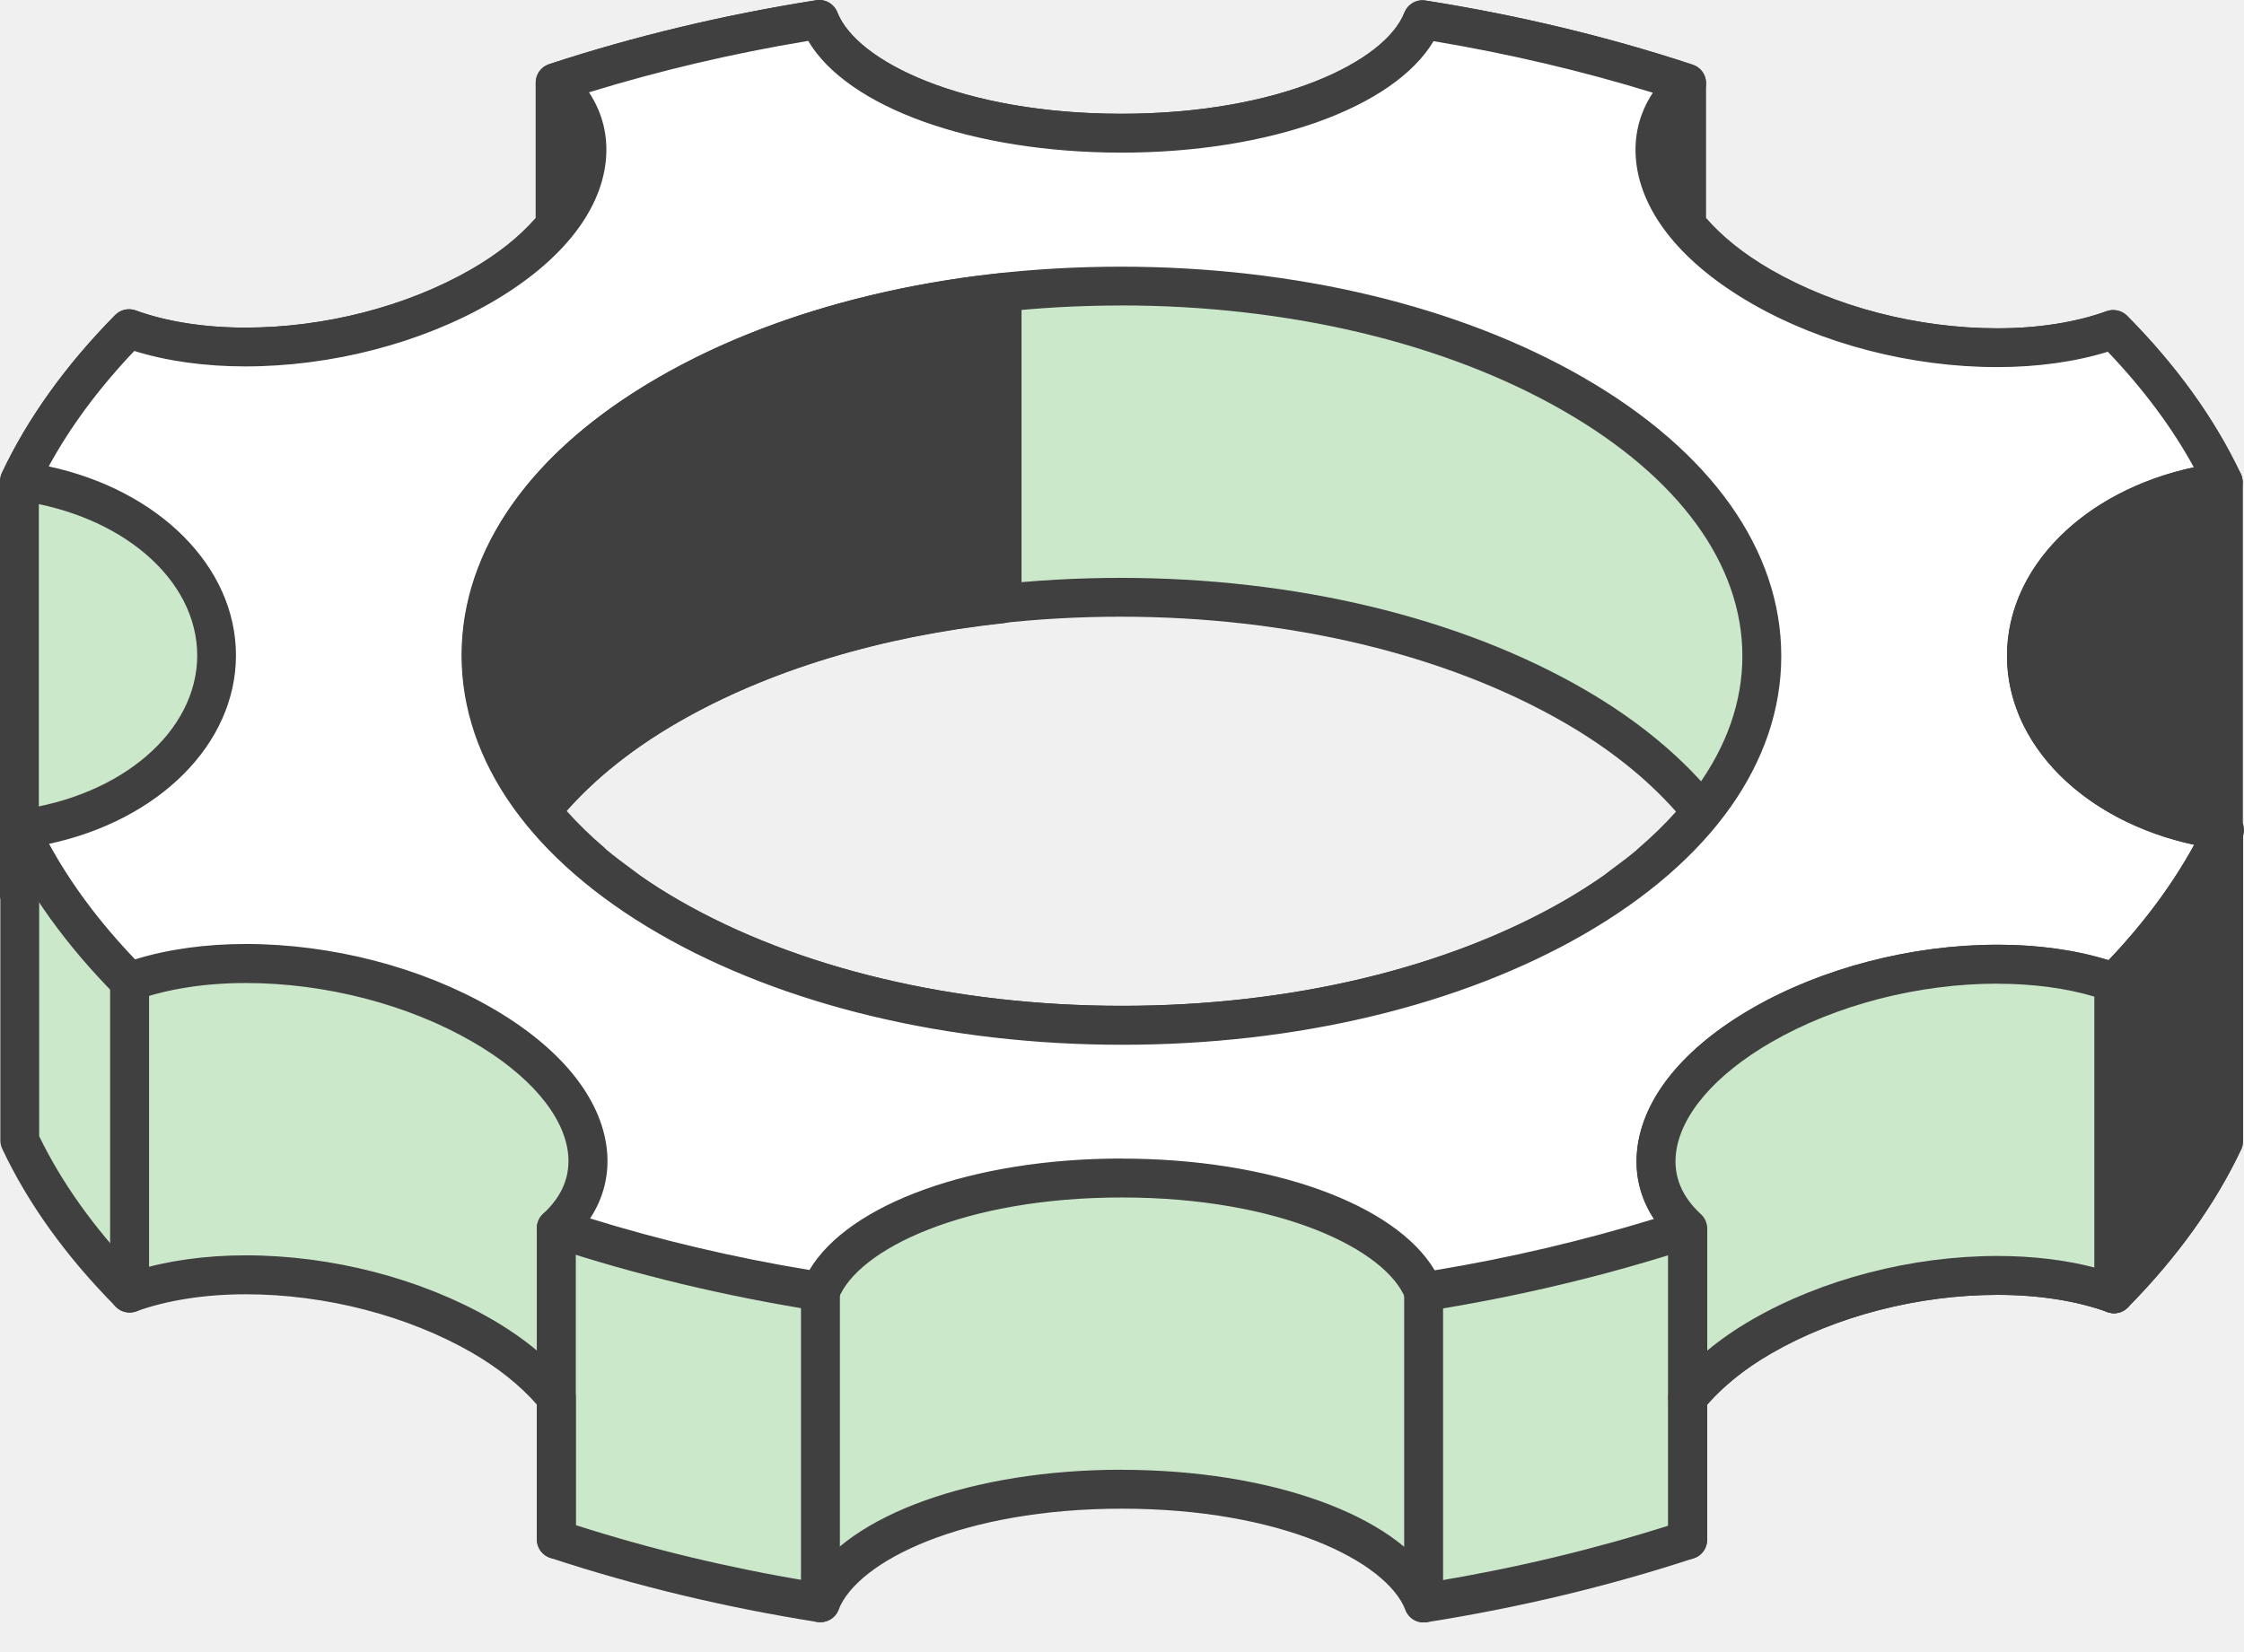
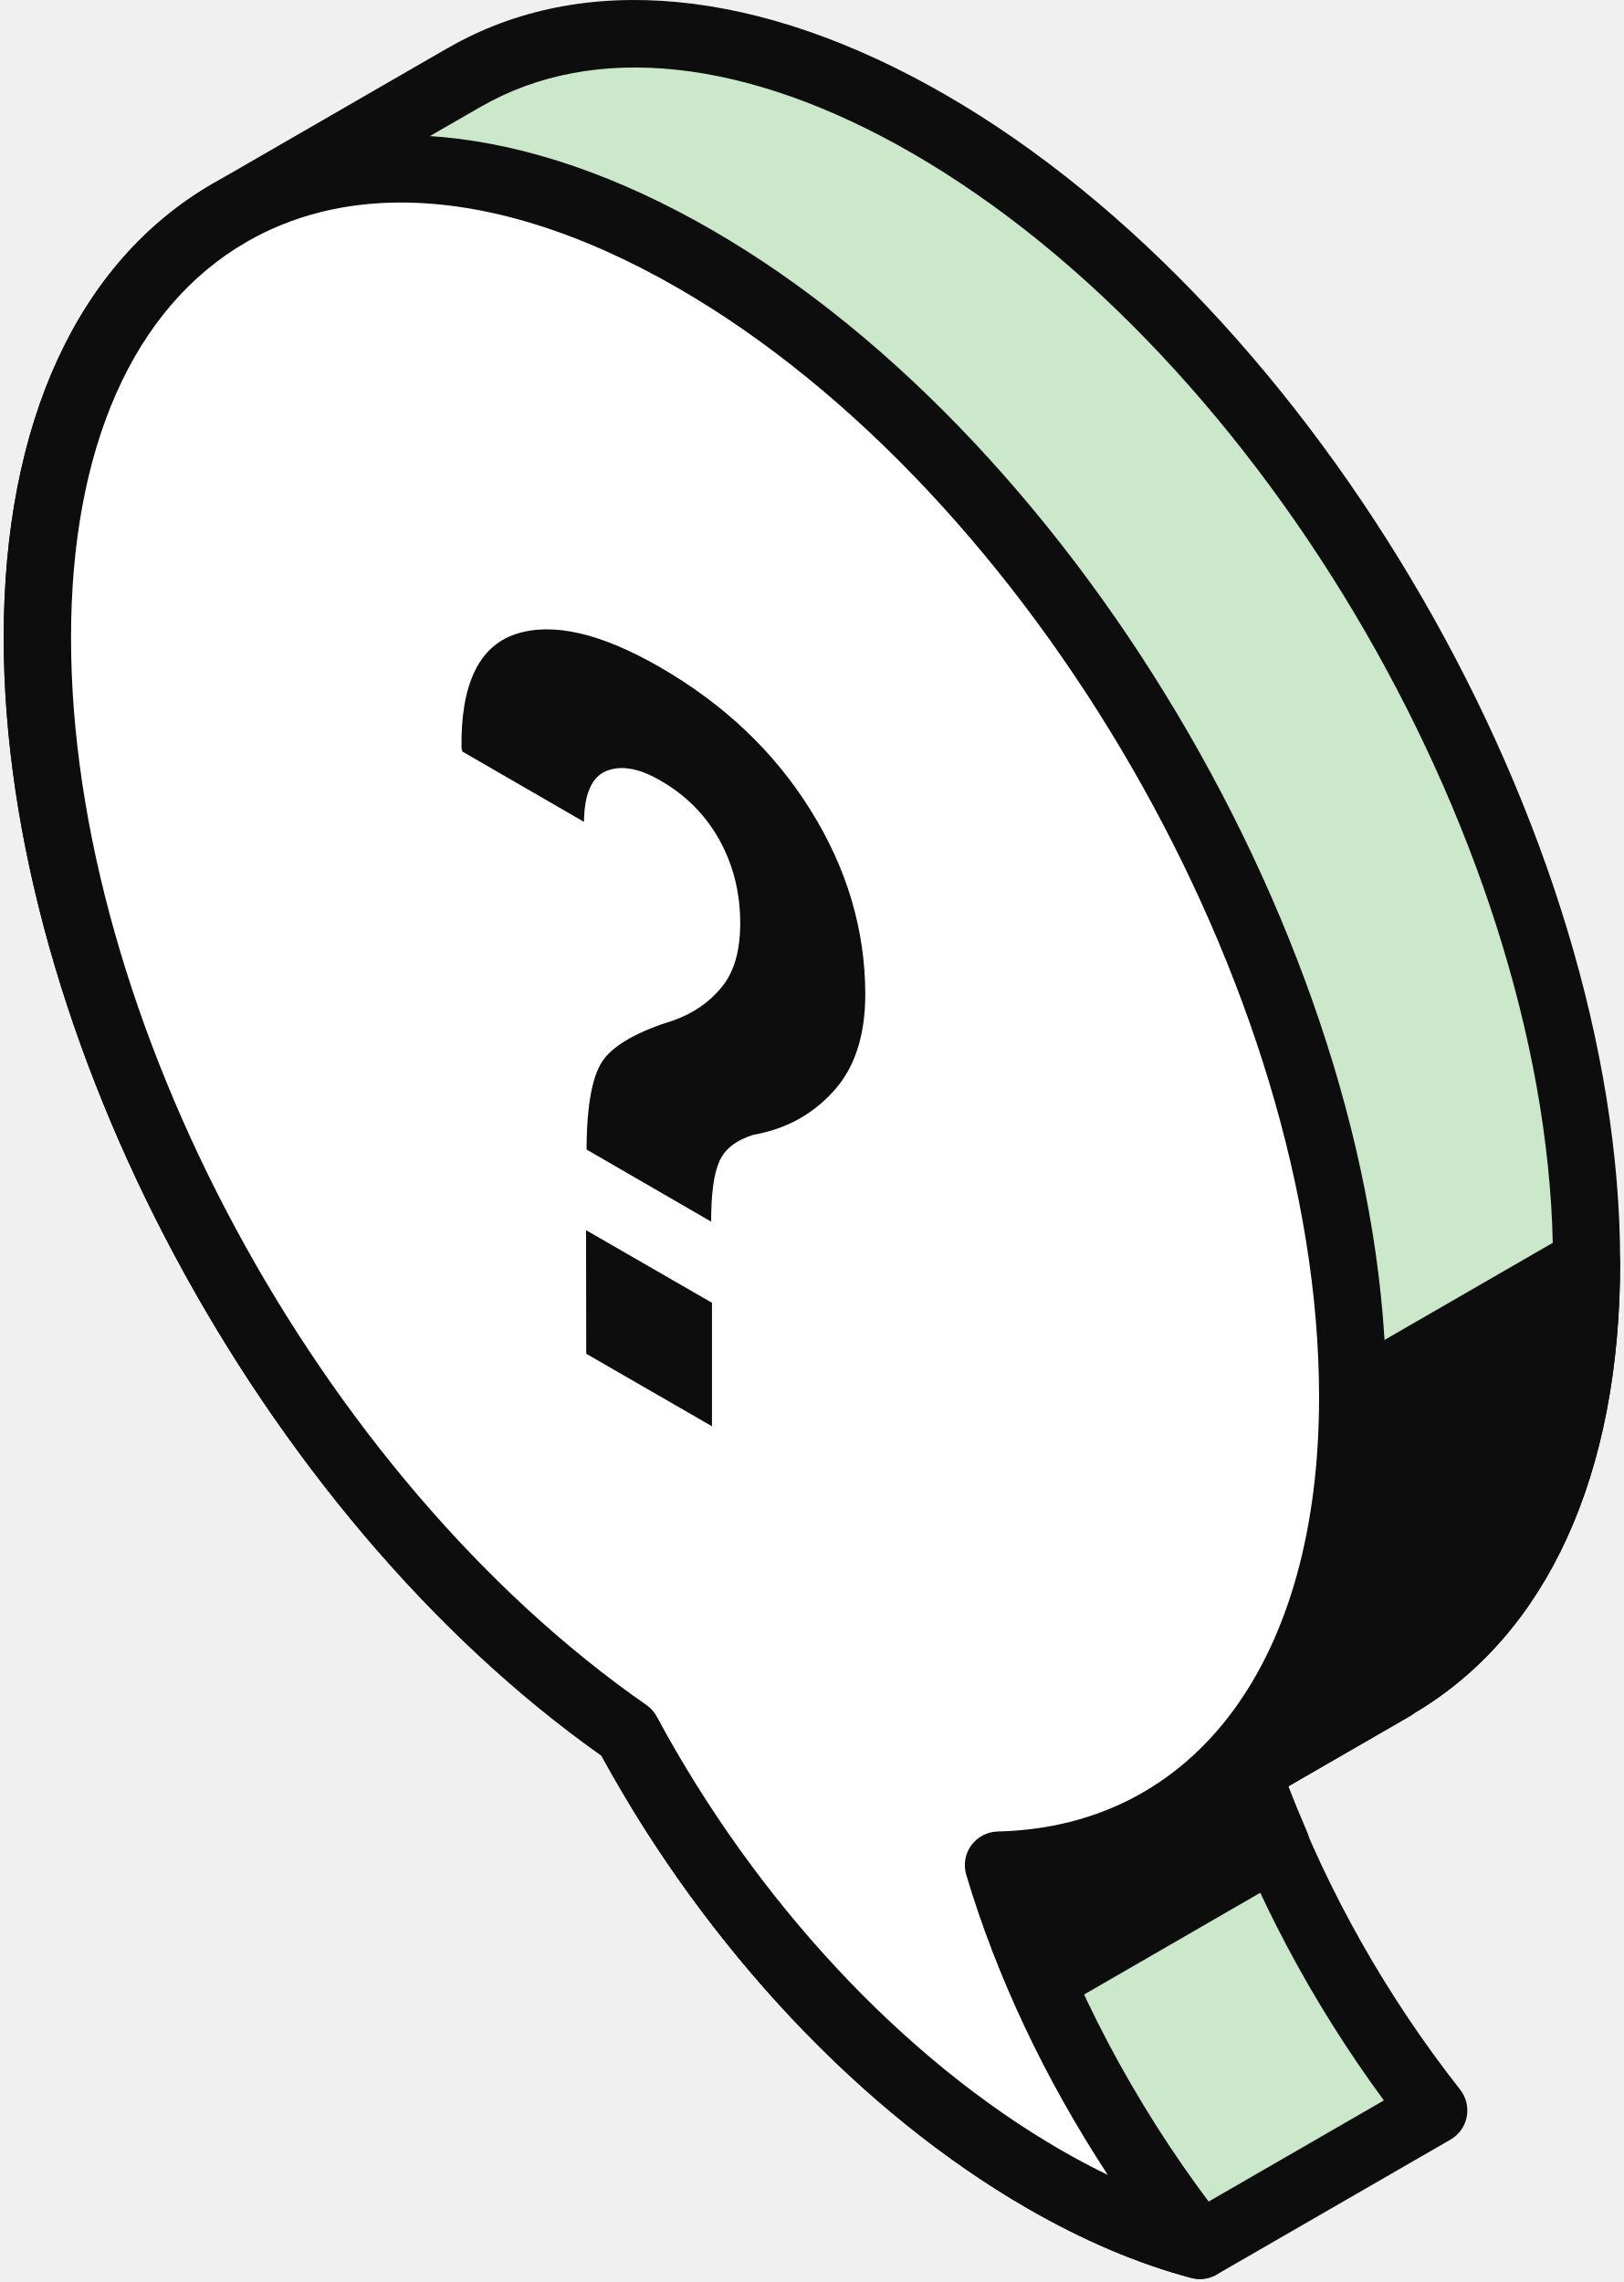
- <svg xmlns="http://www.w3.org/2000/svg" width="72" height="53" viewBox="0 0 72 53" fill="none">
-   <path d="M71.328 26.64V15.472C70.528 13.776 69.346 12.134 67.805 10.577C64.695 11.707 59.933 11.18 56.503 9.198C55.459 8.595 54.68 7.922 54.111 7.227V2.674C51.415 1.783 48.574 1.101 45.639 0.639C44.828 2.708 40.816 4.283 35.962 4.283C31.112 4.281 27.093 2.703 26.284 0.632C23.351 1.094 20.51 1.774 17.811 2.662V7.231C17.245 7.922 16.47 8.591 15.436 9.189C12.01 11.166 7.246 11.691 4.134 10.559C2.597 12.116 1.42 13.758 0.62 15.451V28.767C0.62 28.767 0.629 28.769 0.631 28.769V36.612C1.431 38.305 2.613 39.949 4.154 41.504C7.262 40.376 12.026 40.901 15.459 42.883C16.498 43.486 17.279 44.161 17.846 44.854V49.41C20.544 50.301 23.385 50.983 26.318 51.446C27.129 49.378 31.139 47.798 35.994 47.803C40.847 47.803 44.864 49.38 45.673 51.453C48.606 50.992 51.447 50.31 54.148 49.423V44.856C54.714 44.165 55.487 43.495 56.521 42.899C59.949 40.922 64.713 40.397 67.823 41.529C69.362 39.969 70.539 38.33 71.34 36.635V26.646C71.34 26.646 71.333 26.646 71.326 26.644L71.328 26.64ZM52.97 27.71C52.97 27.71 52.975 27.712 52.975 27.715C52.95 27.733 52.925 27.753 52.9 27.771C52.652 27.981 52.379 28.181 52.109 28.383C52.004 28.46 51.911 28.542 51.802 28.617C51.4 28.899 50.972 29.174 50.517 29.435C42.498 34.066 29.486 34.061 21.46 29.426C20.998 29.16 20.569 28.883 20.164 28.599C20.066 28.531 19.98 28.456 19.885 28.387C19.598 28.178 19.314 27.965 19.055 27.747C19.03 27.728 19.007 27.71 18.982 27.69C18.984 27.69 18.987 27.687 18.989 27.685C18.368 27.151 17.82 26.596 17.359 26.023C18.346 24.798 19.689 23.646 21.439 22.636C29.459 18.006 42.468 18.011 50.497 22.648C52.254 23.662 53.604 24.819 54.593 26.048C54.134 26.621 53.586 27.176 52.966 27.708L52.97 27.71Z" fill="#CBE8CA" />
-   <path d="M45.677 52.072C45.424 52.072 45.19 51.919 45.097 51.676C44.481 50.099 41.083 48.421 35.998 48.421C30.913 48.421 27.519 50.094 26.903 51.669C26.796 51.94 26.516 52.099 26.225 52.058C23.266 51.59 20.381 50.899 17.653 49.999C17.399 49.915 17.226 49.676 17.226 49.405V45.08C16.687 44.464 15.989 43.907 15.153 43.42C13.082 42.225 10.434 41.54 7.886 41.54C6.574 41.54 5.36 41.731 4.371 42.088C4.146 42.168 3.887 42.113 3.717 41.94C2.128 40.338 0.9 38.631 0.073 36.874C0.032 36.789 0.011 36.699 0.011 36.605V28.879C0.005 28.84 0 28.802 0 28.761V15.445C0 15.354 0.02 15.263 0.059 15.179C0.889 13.419 2.112 11.717 3.694 10.112C3.864 9.939 4.123 9.88 4.351 9.964C5.342 10.325 6.56 10.516 7.874 10.516C10.418 10.516 13.064 9.832 15.126 8.641C15.955 8.161 16.646 7.611 17.187 6.995V2.654C17.187 2.383 17.36 2.144 17.617 2.06C20.349 1.162 23.232 0.474 26.189 0.008C26.482 -0.038 26.762 0.126 26.866 0.396C27.482 1.969 30.878 3.647 35.966 3.652C41.048 3.652 44.445 1.978 45.061 0.405C45.167 0.135 45.447 -0.029 45.738 0.017C48.702 0.485 51.589 1.176 54.31 2.076C54.565 2.16 54.74 2.399 54.74 2.67V6.995C55.281 7.614 55.978 8.171 56.815 8.655C58.886 9.85 61.532 10.537 64.08 10.537C65.392 10.537 66.606 10.346 67.592 9.987C67.819 9.907 68.076 9.962 68.249 10.134C69.84 11.742 71.063 13.447 71.893 15.204C71.934 15.288 71.954 15.379 71.954 15.47V26.472C71.963 26.526 71.966 26.581 71.966 26.64V36.628C71.966 36.721 71.947 36.812 71.906 36.894C71.077 38.651 69.854 40.356 68.272 41.961C68.099 42.134 67.842 42.193 67.615 42.109C66.624 41.749 65.405 41.559 64.091 41.559C61.545 41.559 58.902 42.243 56.838 43.434C56.01 43.911 55.317 44.464 54.776 45.08V49.419C54.776 49.69 54.603 49.928 54.349 50.012C51.619 50.908 48.734 51.599 45.777 52.065C45.745 52.07 45.713 52.07 45.679 52.07L45.677 52.072ZM35.984 47.173C40.771 47.175 44.767 48.628 46.031 50.758C48.609 50.331 51.128 49.728 53.526 48.967V44.852C53.526 44.707 53.576 44.568 53.667 44.457C54.321 43.657 55.178 42.95 56.21 42.354C58.461 41.056 61.332 40.311 64.089 40.311C65.383 40.311 66.606 40.483 67.651 40.808C68.965 39.426 69.997 37.976 70.715 36.489V26.765C70.706 26.724 70.702 26.681 70.702 26.638V15.613C69.983 14.129 68.949 12.676 67.628 11.292C66.587 11.614 65.369 11.785 64.078 11.785C61.318 11.785 58.443 11.039 56.19 9.737C55.144 9.134 54.283 8.421 53.628 7.618C53.537 7.507 53.489 7.368 53.489 7.223V3.124C51.098 2.358 48.58 1.753 45.995 1.324C44.727 3.454 40.735 4.902 35.97 4.902C31.19 4.897 27.194 3.447 25.93 1.315C23.352 1.742 20.836 2.344 18.435 3.111V7.225C18.435 7.37 18.385 7.509 18.294 7.623C17.64 8.418 16.783 9.128 15.748 9.723C13.5 11.021 10.629 11.764 7.872 11.764C6.576 11.764 5.356 11.596 4.308 11.269C2.994 12.649 1.966 14.099 1.246 15.585V28.647C1.255 28.688 1.257 28.724 1.257 28.765V36.467C1.978 37.951 3.012 39.404 4.333 40.783C5.374 40.461 6.592 40.29 7.883 40.29C10.645 40.29 13.521 41.036 15.776 42.34C16.821 42.945 17.683 43.657 18.333 44.457C18.424 44.566 18.474 44.707 18.474 44.848V48.949C20.87 49.717 23.386 50.322 25.968 50.749C27.235 48.621 31.222 47.171 35.984 47.171V47.173ZM36.004 33.532C30.403 33.532 25.13 32.266 21.147 29.97C20.67 29.695 20.227 29.411 19.806 29.113C19.742 29.072 19.679 29.022 19.617 28.974C19.217 28.677 18.919 28.454 18.651 28.224C18.628 28.206 18.608 28.183 18.585 28.161H18.583C17.926 27.597 17.351 27.013 16.874 26.419C16.689 26.19 16.692 25.865 16.874 25.635C17.951 24.294 19.385 23.107 21.129 22.1C25.098 19.809 30.362 18.547 35.954 18.547C41.546 18.547 46.829 19.814 50.809 22.112C52.562 23.121 53.999 24.314 55.081 25.662C55.263 25.89 55.265 26.215 55.081 26.442C54.626 27.01 54.078 27.574 53.449 28.122C53.423 28.154 53.394 28.179 53.364 28.204C53.044 28.47 52.762 28.679 52.48 28.888L52.164 29.129C51.741 29.422 51.303 29.706 50.83 29.981C46.861 32.273 41.596 33.534 36.002 33.534L36.004 33.532ZM19.46 27.274C19.747 27.511 20.001 27.699 20.256 27.886C20.261 27.888 20.39 27.986 20.395 27.99L20.522 28.088C20.915 28.365 21.329 28.631 21.772 28.886C25.568 31.077 30.622 32.282 36.004 32.282C41.387 32.282 46.425 31.079 50.207 28.897C50.646 28.642 51.057 28.377 51.446 28.106L51.739 27.881C52.001 27.688 52.26 27.495 52.498 27.294C52.517 27.274 52.537 27.254 52.56 27.235C53.014 26.844 53.423 26.447 53.776 26.049C52.835 24.983 51.628 24.021 50.187 23.189C46.393 21 41.34 19.793 35.954 19.793C30.569 19.793 25.534 20.996 21.754 23.18C20.317 24.008 19.117 24.965 18.178 26.024C18.538 26.426 18.944 26.824 19.397 27.21C19.419 27.231 19.44 27.251 19.458 27.272L19.46 27.274Z" fill="#404040" />
-   <path d="M56.526 32.905C59.954 30.927 64.719 30.404 67.828 31.534C69.367 29.977 70.545 28.336 71.345 26.64C67.755 26.172 65.025 23.855 65.021 21.053C65.016 18.25 67.746 15.936 71.331 15.467C70.531 13.772 69.349 12.13 67.808 10.573C64.698 11.703 59.936 11.176 56.506 9.194C53.073 7.214 52.162 4.463 54.114 2.67C51.418 1.779 48.577 1.097 45.642 0.635C44.831 2.704 40.819 4.279 35.965 4.279C31.115 4.277 27.096 2.699 26.286 0.628C23.354 1.09 20.513 1.77 17.814 2.658C19.776 4.456 18.867 7.207 15.439 9.185C12.013 11.162 7.249 11.687 4.137 10.555C2.6 12.112 1.423 13.754 0.623 15.447C4.21 15.918 6.942 18.232 6.946 21.037C6.949 23.837 4.221 26.154 0.634 26.622C1.434 28.315 2.616 29.959 4.157 31.516C7.265 30.386 12.029 30.911 15.462 32.894C18.892 34.876 19.803 37.624 17.849 39.42C20.547 40.311 23.388 40.993 26.32 41.454C27.132 39.386 31.142 37.808 35.997 37.813C40.85 37.813 44.867 39.39 45.676 41.463C48.609 41.002 51.45 40.322 54.151 39.436C52.191 37.638 53.098 34.887 56.524 32.909L56.526 32.905ZM21.463 29.429C13.434 24.792 13.425 17.282 21.445 12.651C29.464 8.021 42.474 8.025 50.502 12.66C58.531 17.295 58.538 24.806 50.52 29.436C42.501 34.066 29.489 34.062 21.463 29.427V29.429Z" fill="white" />
-   <path d="M45.678 42.086C45.426 42.086 45.192 41.929 45.098 41.688C44.482 40.11 41.084 38.435 35.999 38.433C30.914 38.433 27.52 40.106 26.904 41.681C26.797 41.954 26.518 42.115 26.227 42.07C23.267 41.604 20.383 40.913 17.655 40.01C17.446 39.94 17.289 39.765 17.239 39.549C17.193 39.333 17.264 39.108 17.427 38.956C18.037 38.397 18.305 37.746 18.227 37.023C18.091 35.791 16.973 34.482 15.154 33.432C13.083 32.236 10.435 31.55 7.887 31.55C6.575 31.55 5.362 31.741 4.373 32.098C4.148 32.182 3.889 32.125 3.718 31.95C2.129 30.347 0.902 28.642 0.074 26.883C-0.012 26.703 -0.005 26.494 0.09 26.317C0.186 26.142 0.358 26.024 0.558 25.996C3.902 25.564 6.328 23.473 6.328 21.032C6.323 18.59 3.893 16.502 0.547 16.061C0.351 16.035 0.176 15.917 0.081 15.74C-0.014 15.567 -0.019 15.356 0.063 15.176C0.893 13.417 2.115 11.714 3.698 10.109C3.868 9.937 4.127 9.878 4.355 9.962C5.346 10.323 6.564 10.514 7.878 10.514C10.421 10.514 13.068 9.83 15.129 8.639C16.945 7.591 18.062 6.284 18.196 5.054C18.275 4.327 18.005 3.676 17.393 3.113C17.23 2.963 17.159 2.74 17.205 2.522C17.25 2.306 17.409 2.131 17.618 2.06C20.351 1.162 23.233 0.474 26.19 0.008C26.484 -0.038 26.763 0.126 26.868 0.396C27.484 1.969 30.88 3.647 35.967 3.651C41.05 3.651 44.446 1.978 45.062 0.405C45.169 0.135 45.449 -0.029 45.739 0.017C48.704 0.485 51.59 1.176 54.312 2.076C54.521 2.144 54.68 2.319 54.727 2.538C54.773 2.756 54.7 2.979 54.539 3.129C53.93 3.688 53.659 4.34 53.739 5.063C53.875 6.295 54.998 7.604 56.816 8.655C58.887 9.85 61.533 10.537 64.082 10.537C65.393 10.537 66.607 10.346 67.594 9.987C67.821 9.907 68.078 9.962 68.25 10.134C69.842 11.742 71.065 13.446 71.894 15.204C71.981 15.383 71.974 15.595 71.878 15.767C71.781 15.945 71.61 16.063 71.41 16.088C68.066 16.524 65.641 18.611 65.643 21.052C65.645 23.494 68.078 25.585 71.424 26.021C71.621 26.047 71.794 26.165 71.892 26.342C71.987 26.517 71.994 26.728 71.908 26.908C71.078 28.665 69.855 30.37 68.273 31.975C68.1 32.148 67.844 32.204 67.616 32.125C66.625 31.763 65.407 31.573 64.093 31.573C61.547 31.573 58.903 32.257 56.839 33.448C55.023 34.496 53.907 35.8 53.773 37.033C53.693 37.758 53.964 38.412 54.575 38.972C54.739 39.122 54.809 39.347 54.764 39.565C54.716 39.783 54.559 39.956 54.348 40.026C51.618 40.92 48.733 41.613 45.776 42.079C45.744 42.084 45.712 42.088 45.678 42.088V42.086ZM35.985 37.185C40.773 37.185 44.769 38.64 46.033 40.77C48.447 40.372 50.806 39.815 53.068 39.122C52.627 38.451 52.443 37.696 52.532 36.894C52.711 35.239 54.02 33.63 56.214 32.364C58.465 31.066 61.336 30.32 64.093 30.32C65.386 30.32 66.609 30.49 67.655 30.816C68.789 29.624 69.71 28.381 70.403 27.113C66.88 26.356 64.4 23.905 64.395 21.055C64.393 18.202 66.866 15.754 70.389 14.997C69.696 13.726 68.769 12.485 67.63 11.289C66.589 11.612 65.37 11.782 64.079 11.782C61.32 11.782 58.444 11.037 56.191 9.734C53.991 8.464 52.679 6.854 52.498 5.197C52.409 4.397 52.593 3.642 53.032 2.976C50.779 2.281 48.417 1.724 45.996 1.321C44.728 3.451 40.736 4.899 35.972 4.899C31.191 4.895 27.195 3.445 25.931 1.312C23.517 1.712 21.158 2.267 18.898 2.963C19.339 3.631 19.523 4.388 19.435 5.188C19.255 6.843 17.946 8.452 15.75 9.718C13.502 11.016 10.631 11.76 7.873 11.76C6.578 11.76 5.357 11.591 4.309 11.264C3.177 12.455 2.256 13.696 1.563 14.969C5.086 15.726 7.569 18.179 7.571 21.03C7.571 23.88 5.098 26.328 1.574 27.083C2.268 28.356 3.193 29.599 4.334 30.791C5.375 30.468 6.594 30.297 7.885 30.297C10.647 30.297 13.522 31.045 15.777 32.348C17.977 33.618 19.287 35.228 19.471 36.885C19.557 37.683 19.373 38.437 18.934 39.106C21.194 39.806 23.553 40.361 25.97 40.761C27.236 38.633 31.223 37.183 35.985 37.183V37.185ZM36.006 33.532C30.405 33.532 25.131 32.266 21.148 29.97C17.061 27.61 14.809 24.435 14.809 21.032C14.809 17.629 17.055 14.465 21.133 12.112C25.102 9.818 30.366 8.559 35.958 8.559C41.55 8.559 46.833 9.823 50.813 12.121C54.9 14.481 57.153 17.654 57.153 21.057C57.153 24.455 54.909 27.624 50.834 29.979C46.865 32.27 41.6 33.532 36.006 33.532ZM35.958 9.805C30.582 9.805 25.538 11.007 21.758 13.192C18.082 15.313 16.059 18.097 16.059 21.03C16.059 23.962 18.089 26.76 21.774 28.888C25.567 31.077 30.621 32.282 36.006 32.282C41.391 32.282 46.426 31.079 50.208 28.897C53.882 26.774 55.907 23.989 55.905 21.055C55.905 18.115 53.877 15.326 50.193 13.201C46.399 11.01 41.345 9.803 35.96 9.803L35.958 9.805Z" fill="#404040" />
-   <path d="M32.151 9.388C28.227 9.814 24.479 10.898 21.442 12.65C15.177 16.267 13.836 21.636 17.362 26.026C18.348 24.8 19.692 23.648 21.442 22.639C24.477 20.888 28.225 19.802 32.151 19.377V9.388Z" fill="#404040" />
-   <path d="M17.364 26.649C17.176 26.649 16.996 26.562 16.878 26.417C15.182 24.305 14.516 21.954 14.957 19.616C15.498 16.726 17.633 14.13 21.133 12.112C24.141 10.373 27.928 9.218 32.085 8.768C32.263 8.745 32.438 8.807 32.569 8.925C32.701 9.043 32.776 9.211 32.776 9.389V19.377C32.776 19.695 32.535 19.963 32.219 20C28.232 20.429 24.613 21.532 21.756 23.182C20.147 24.11 18.831 25.198 17.849 26.419C17.73 26.567 17.553 26.651 17.362 26.651L17.364 26.649ZM31.528 10.089C27.816 10.571 24.45 11.637 21.758 13.191C18.631 14.999 16.651 17.36 16.185 19.845C15.855 21.6 16.276 23.378 17.401 25.026C18.403 23.932 19.658 22.95 21.133 22.098C24.006 20.438 27.591 19.309 31.528 18.82V10.089Z" fill="#404040" />
-   <path d="M54.152 50.044C53.806 50.044 53.526 49.765 53.526 49.419V39.431C53.526 39.086 53.806 38.806 54.152 38.806C54.497 38.806 54.774 39.086 54.774 39.431V49.419C54.774 49.765 54.495 50.044 54.152 50.044Z" fill="#404040" />
-   <path d="M45.677 52.072C45.333 52.072 45.054 51.793 45.054 51.449V41.461C45.054 41.118 45.333 40.838 45.677 40.838C46.02 40.838 46.302 41.118 46.302 41.461V51.449C46.302 51.793 46.022 52.072 45.677 52.072Z" fill="#404040" />
-   <path d="M67.827 42.147C67.484 42.147 67.204 41.868 67.204 41.524V31.536C67.204 31.193 67.484 30.913 67.827 30.913C68.171 30.913 68.452 31.193 68.452 31.536V41.524C68.452 41.868 68.173 42.147 67.827 42.147Z" fill="#404040" />
-   <path d="M26.323 52.065C25.98 52.065 25.7 51.785 25.7 51.442V41.453C25.7 41.11 25.98 40.831 26.323 40.831C26.666 40.831 26.948 41.11 26.948 41.453V51.442C26.948 51.785 26.669 52.065 26.323 52.065Z" fill="#404040" />
-   <path d="M17.849 50.031C17.504 50.031 17.224 49.751 17.224 49.406V39.417C17.224 39.072 17.504 38.792 17.849 38.792C18.195 38.792 18.475 39.072 18.475 39.417V49.406C18.475 49.751 18.195 50.031 17.849 50.031Z" fill="#404040" />
-   <path d="M4.158 42.127C3.815 42.127 3.533 41.847 3.533 41.502V31.516C3.533 31.17 3.813 30.891 4.158 30.891C4.504 30.891 4.783 31.17 4.783 31.516V41.502C4.783 41.847 4.504 42.127 4.158 42.127Z" fill="#404040" />
-   <path d="M65.02 21.054C65.025 23.855 67.755 26.174 71.344 26.642C71.342 26.642 71.337 26.642 71.331 26.64V15.472C67.743 15.94 65.016 18.254 65.02 21.057V21.054Z" fill="#404040" />
-   <path d="M71.373 27.267H71.341C71.314 27.267 71.286 27.265 71.261 27.262C67.288 26.742 64.401 24.132 64.396 21.057C64.394 17.979 67.276 15.369 71.252 14.851C71.43 14.826 71.609 14.883 71.745 15.003C71.882 15.122 71.957 15.292 71.957 15.472V26.412C71.984 26.485 72 26.562 72 26.644C72 26.99 71.72 27.269 71.375 27.269L71.373 27.267ZM70.704 16.208C67.729 16.826 65.64 18.786 65.642 21.055C65.644 23.319 67.733 25.28 70.704 25.903V16.21V16.208ZM69.761 24.473C69.418 24.473 69.136 24.194 69.136 23.848C69.136 23.503 69.415 23.223 69.761 23.223C70.106 23.223 70.386 23.503 70.386 23.848C70.386 24.194 70.106 24.473 69.761 24.473Z" fill="#404040" />
-   <path d="M56.526 32.904C53.1 34.884 52.193 37.635 54.152 39.431V44.85C54.718 44.159 55.491 43.488 56.526 42.893C59.953 40.915 64.718 40.39 67.828 41.522V31.534C64.718 30.404 59.953 30.927 56.526 32.904Z" fill="#CBE8CA" />
-   <path d="M54.153 45.475C54.082 45.475 54.009 45.464 53.941 45.441C53.693 45.35 53.527 45.116 53.527 44.852V39.694C52.761 38.897 52.416 37.933 52.529 36.896C52.709 35.241 54.018 33.632 56.212 32.366C58.462 31.068 61.333 30.322 64.091 30.322C65.548 30.322 66.914 30.538 68.041 30.95C68.287 31.041 68.453 31.275 68.453 31.536V41.524C68.453 41.729 68.353 41.92 68.187 42.036C68.021 42.152 67.807 42.179 67.614 42.108C66.623 41.749 65.405 41.558 64.091 41.558C61.545 41.558 58.901 42.243 56.837 43.434C55.935 43.954 55.194 44.563 54.634 45.248C54.512 45.393 54.334 45.475 54.15 45.475H54.153ZM64.093 31.57C61.547 31.57 58.903 32.254 56.839 33.446C55.023 34.493 53.907 35.798 53.773 37.03C53.693 37.755 53.964 38.41 54.575 38.969C54.705 39.09 54.778 39.256 54.778 39.431V43.347C55.209 42.99 55.689 42.656 56.214 42.354C58.465 41.056 61.336 40.31 64.093 40.31C65.207 40.31 66.264 40.438 67.205 40.681V31.988C66.296 31.716 65.23 31.573 64.093 31.573V31.57Z" fill="#404040" />
-   <path d="M67.826 31.537V41.525C69.365 39.965 70.543 38.326 71.343 36.631V26.642C70.543 28.338 69.365 29.979 67.826 31.537Z" fill="#404040" />
-   <path d="M67.826 42.147C67.749 42.147 67.667 42.134 67.59 42.102C67.356 42.004 67.204 41.777 67.204 41.524V31.536C67.204 31.372 67.267 31.213 67.383 31.098C68.865 29.595 70.006 28.006 70.779 26.376C70.902 26.113 71.193 25.971 71.479 26.035C71.764 26.099 71.966 26.351 71.966 26.642V36.63C71.966 36.724 71.948 36.814 71.907 36.896C71.077 38.653 69.854 40.358 68.272 41.963C68.151 42.086 67.99 42.15 67.826 42.15V42.147ZM68.452 31.791V39.92C69.39 38.808 70.15 37.66 70.718 36.489V29.002C70.079 29.959 69.322 30.891 68.452 31.793V31.791Z" fill="#404040" />
+ <svg xmlns="http://www.w3.org/2000/svg" width="74" height="104" viewBox="0 0 74 104" fill="none">
+   <path d="M42.329 5.653C34.058 0.879 26.571 0.416 21.148 3.533L21.142 3.538C21.142 3.538 21.133 3.544 21.126 3.544L10.485 9.688C5.064 12.809 1.704 19.519 1.704 29.068C1.704 46.95 13.487 68.466 28.584 78.962C33.039 87.249 39.889 94.876 47.593 99.32C50.059 100.741 52.438 101.74 54.682 102.334L65.339 96.183C61.594 91.424 58.681 86.065 56.829 80.727L63.495 76.88L63.487 76.864C68.922 73.75 72.3 67.074 72.3 57.52C72.3 38.425 58.882 15.209 42.333 5.653H42.329Z" fill="#CBE8CA" />
+   <path d="M54.679 103.864C54.547 103.864 54.416 103.849 54.286 103.813C51.873 103.174 49.362 102.108 46.826 100.645C39.25 96.277 32.19 88.768 27.406 80.008C11.856 69.02 0.169 47.194 0.169 29.066C0.169 19.257 3.561 11.905 9.718 8.357L20.358 2.215C20.387 2.197 20.418 2.181 20.447 2.168C20.447 2.168 20.451 2.168 20.456 2.163C26.54 -1.329 34.6 -0.582 43.095 4.324C60.044 14.11 73.831 37.973 73.831 57.518C73.831 67.199 70.504 74.485 64.454 78.068C64.394 78.118 64.329 78.164 64.257 78.205L58.703 81.413C60.537 86.272 63.23 91.029 66.541 95.234C66.813 95.582 66.923 96.034 66.84 96.472C66.755 96.909 66.487 97.287 66.101 97.51L55.443 103.661C55.209 103.797 54.945 103.867 54.677 103.867L54.679 103.864ZM21.863 4.891L11.251 11.015C6.081 13.993 3.237 20.404 3.237 29.068C3.237 46.398 14.508 67.308 29.457 77.702C29.656 77.84 29.819 78.024 29.933 78.236C34.455 86.645 41.169 93.846 48.359 97.993C50.448 99.197 52.501 100.1 54.474 100.683L63.064 95.725C59.778 91.261 57.135 86.284 55.381 81.23C55.142 80.535 55.428 79.766 56.065 79.4L62.53 75.667C62.593 75.62 62.656 75.575 62.727 75.535C67.915 72.563 70.77 66.167 70.77 57.52C70.77 38.952 57.669 16.279 41.567 6.98C34.06 2.65 27.08 1.889 21.919 4.862C21.901 4.871 21.883 4.88 21.868 4.889L21.863 4.891Z" fill="#0D0D0D" />
+   <path d="M30.227 81.805C33.062 86.403 36.614 90.69 40.589 94.216L58.152 84.072C57.674 82.962 57.218 81.845 56.827 80.728L63.494 76.88L63.485 76.865C68.921 73.75 72.299 67.074 72.299 57.521L30.229 81.807L30.227 81.805Z" fill="#0D0D0D" />
+   <path d="M40.589 95.748C40.225 95.748 39.861 95.616 39.572 95.364C35.547 91.795 31.864 87.385 28.922 82.611C28.705 82.258 28.64 81.833 28.741 81.431C28.844 81.029 29.103 80.687 29.46 80.479L71.531 56.196C72.007 55.921 72.587 55.921 73.063 56.196C73.539 56.468 73.83 56.975 73.83 57.523C73.83 67.204 70.503 74.492 64.453 78.075C64.392 78.122 64.328 78.169 64.256 78.209L58.711 81.411C58.977 82.099 59.263 82.785 59.557 83.469C59.866 84.181 59.591 85.012 58.916 85.403L41.353 95.547C41.114 95.685 40.85 95.752 40.587 95.752L40.589 95.748ZM32.378 82.331C34.8 86.022 37.678 89.438 40.79 92.327L56.213 83.419C55.916 82.691 55.634 81.96 55.38 81.232C55.136 80.535 55.422 79.764 56.061 79.398L62.527 75.665C62.589 75.618 62.652 75.573 62.723 75.533C67.353 72.883 70.123 67.501 70.668 60.231L32.378 82.329V82.331Z" fill="#0D0D0D" />
+   <path d="M45.499 84.997C55.086 84.769 61.641 76.999 61.641 63.67C61.641 44.578 48.222 21.356 31.671 11.803C15.123 2.247 1.702 9.97 1.702 29.066C1.702 46.949 13.485 68.464 28.581 78.96C33.036 87.247 39.887 94.875 47.59 99.319C50.057 100.74 52.436 101.738 54.679 102.332C50.497 97.019 47.271 90.949 45.499 84.997Z" fill="white" />
+   <path d="M54.679 103.865C54.55 103.865 54.418 103.85 54.286 103.814C51.873 103.175 49.362 102.109 46.826 100.646C39.25 96.278 32.19 88.769 27.406 80.008C11.856 69.02 0.169 47.195 0.169 29.066C0.169 19.269 3.554 11.919 9.7 8.371C15.858 4.814 23.93 5.565 32.436 10.475C49.384 20.257 63.172 44.12 63.172 63.67C63.172 76.427 57.11 85.102 47.552 86.374C49.342 91.517 52.258 96.781 55.881 101.383C56.29 101.899 56.322 102.623 55.959 103.173C55.669 103.61 55.184 103.863 54.677 103.863L54.679 103.865ZM18.28 9.229C15.693 9.229 13.315 9.825 11.235 11.027C6.076 14.005 3.237 20.413 3.237 29.068C3.237 46.399 14.508 67.309 29.457 77.703C29.656 77.841 29.819 78.024 29.933 78.237C34.455 86.646 41.169 93.847 48.359 97.994C49.072 98.405 49.78 98.78 50.483 99.12C47.615 94.741 45.414 90.085 44.031 85.438C43.895 84.98 43.98 84.486 44.261 84.099C44.543 83.715 44.987 83.48 45.465 83.469C54.498 83.255 60.111 75.669 60.111 63.674C60.111 45.101 47.009 22.428 30.907 13.134C26.419 10.542 22.118 9.231 18.282 9.231L18.28 9.229Z" fill="#0D0D0D" />
+   <path d="M26.73 52.391C26.737 50.295 27.009 48.919 27.537 48.244C28.064 47.574 29.116 46.991 30.689 46.504C31.616 46.173 32.349 45.657 32.901 44.971C33.46 44.287 33.732 43.318 33.732 42.078C33.732 40.697 33.422 39.439 32.789 38.288C32.159 37.151 31.257 36.237 30.084 35.567C29.119 35.009 28.312 34.866 27.633 35.136C26.963 35.411 26.628 36.182 26.612 37.455L21.071 34.251L21.031 34.09C20.991 31.188 21.822 29.461 23.497 28.898C25.182 28.346 27.378 28.851 30.084 30.411C32.997 32.095 35.281 34.258 36.941 36.926C38.601 39.584 39.423 42.375 39.432 45.3C39.432 47.208 38.945 48.684 37.971 49.745C37.005 50.807 35.792 51.461 34.338 51.716C33.54 51.964 33.02 52.371 32.774 52.945C32.526 53.512 32.407 54.417 32.407 55.675L26.733 52.391H26.73ZM32.445 65.001L26.715 61.696L26.706 56.064L32.445 59.373V65.001Z" fill="#0D0D0D" />
</svg>
